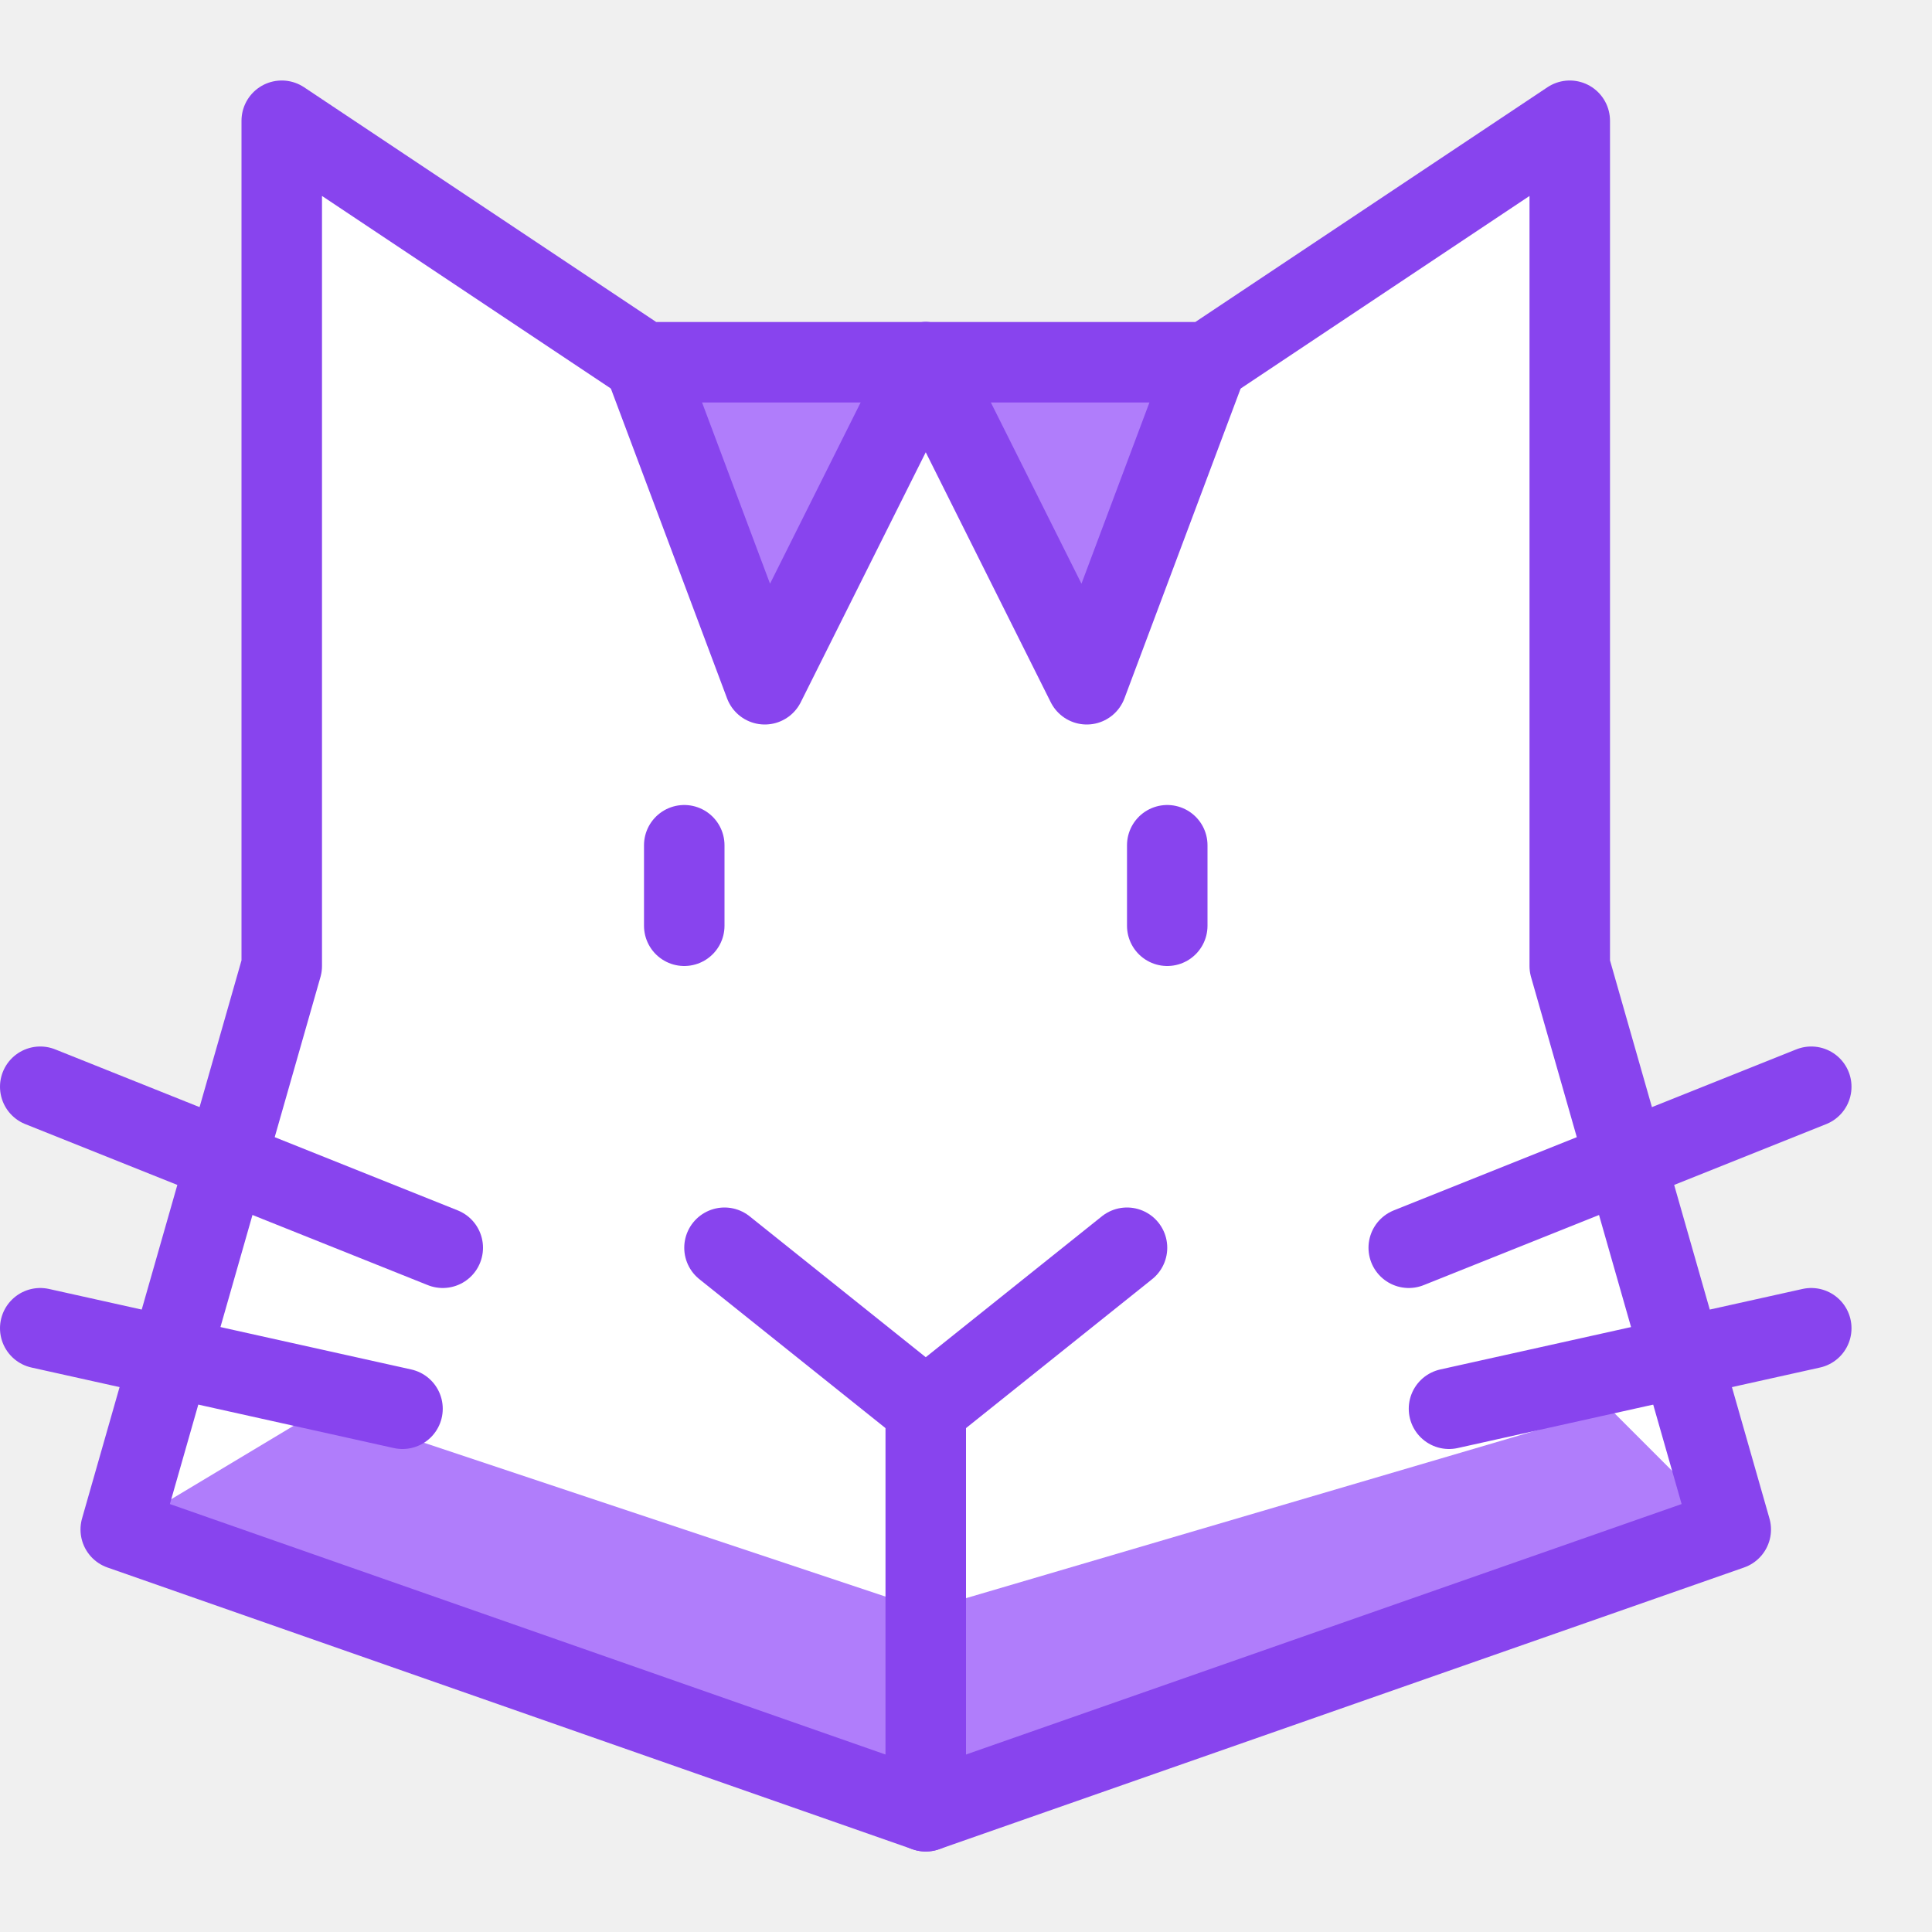
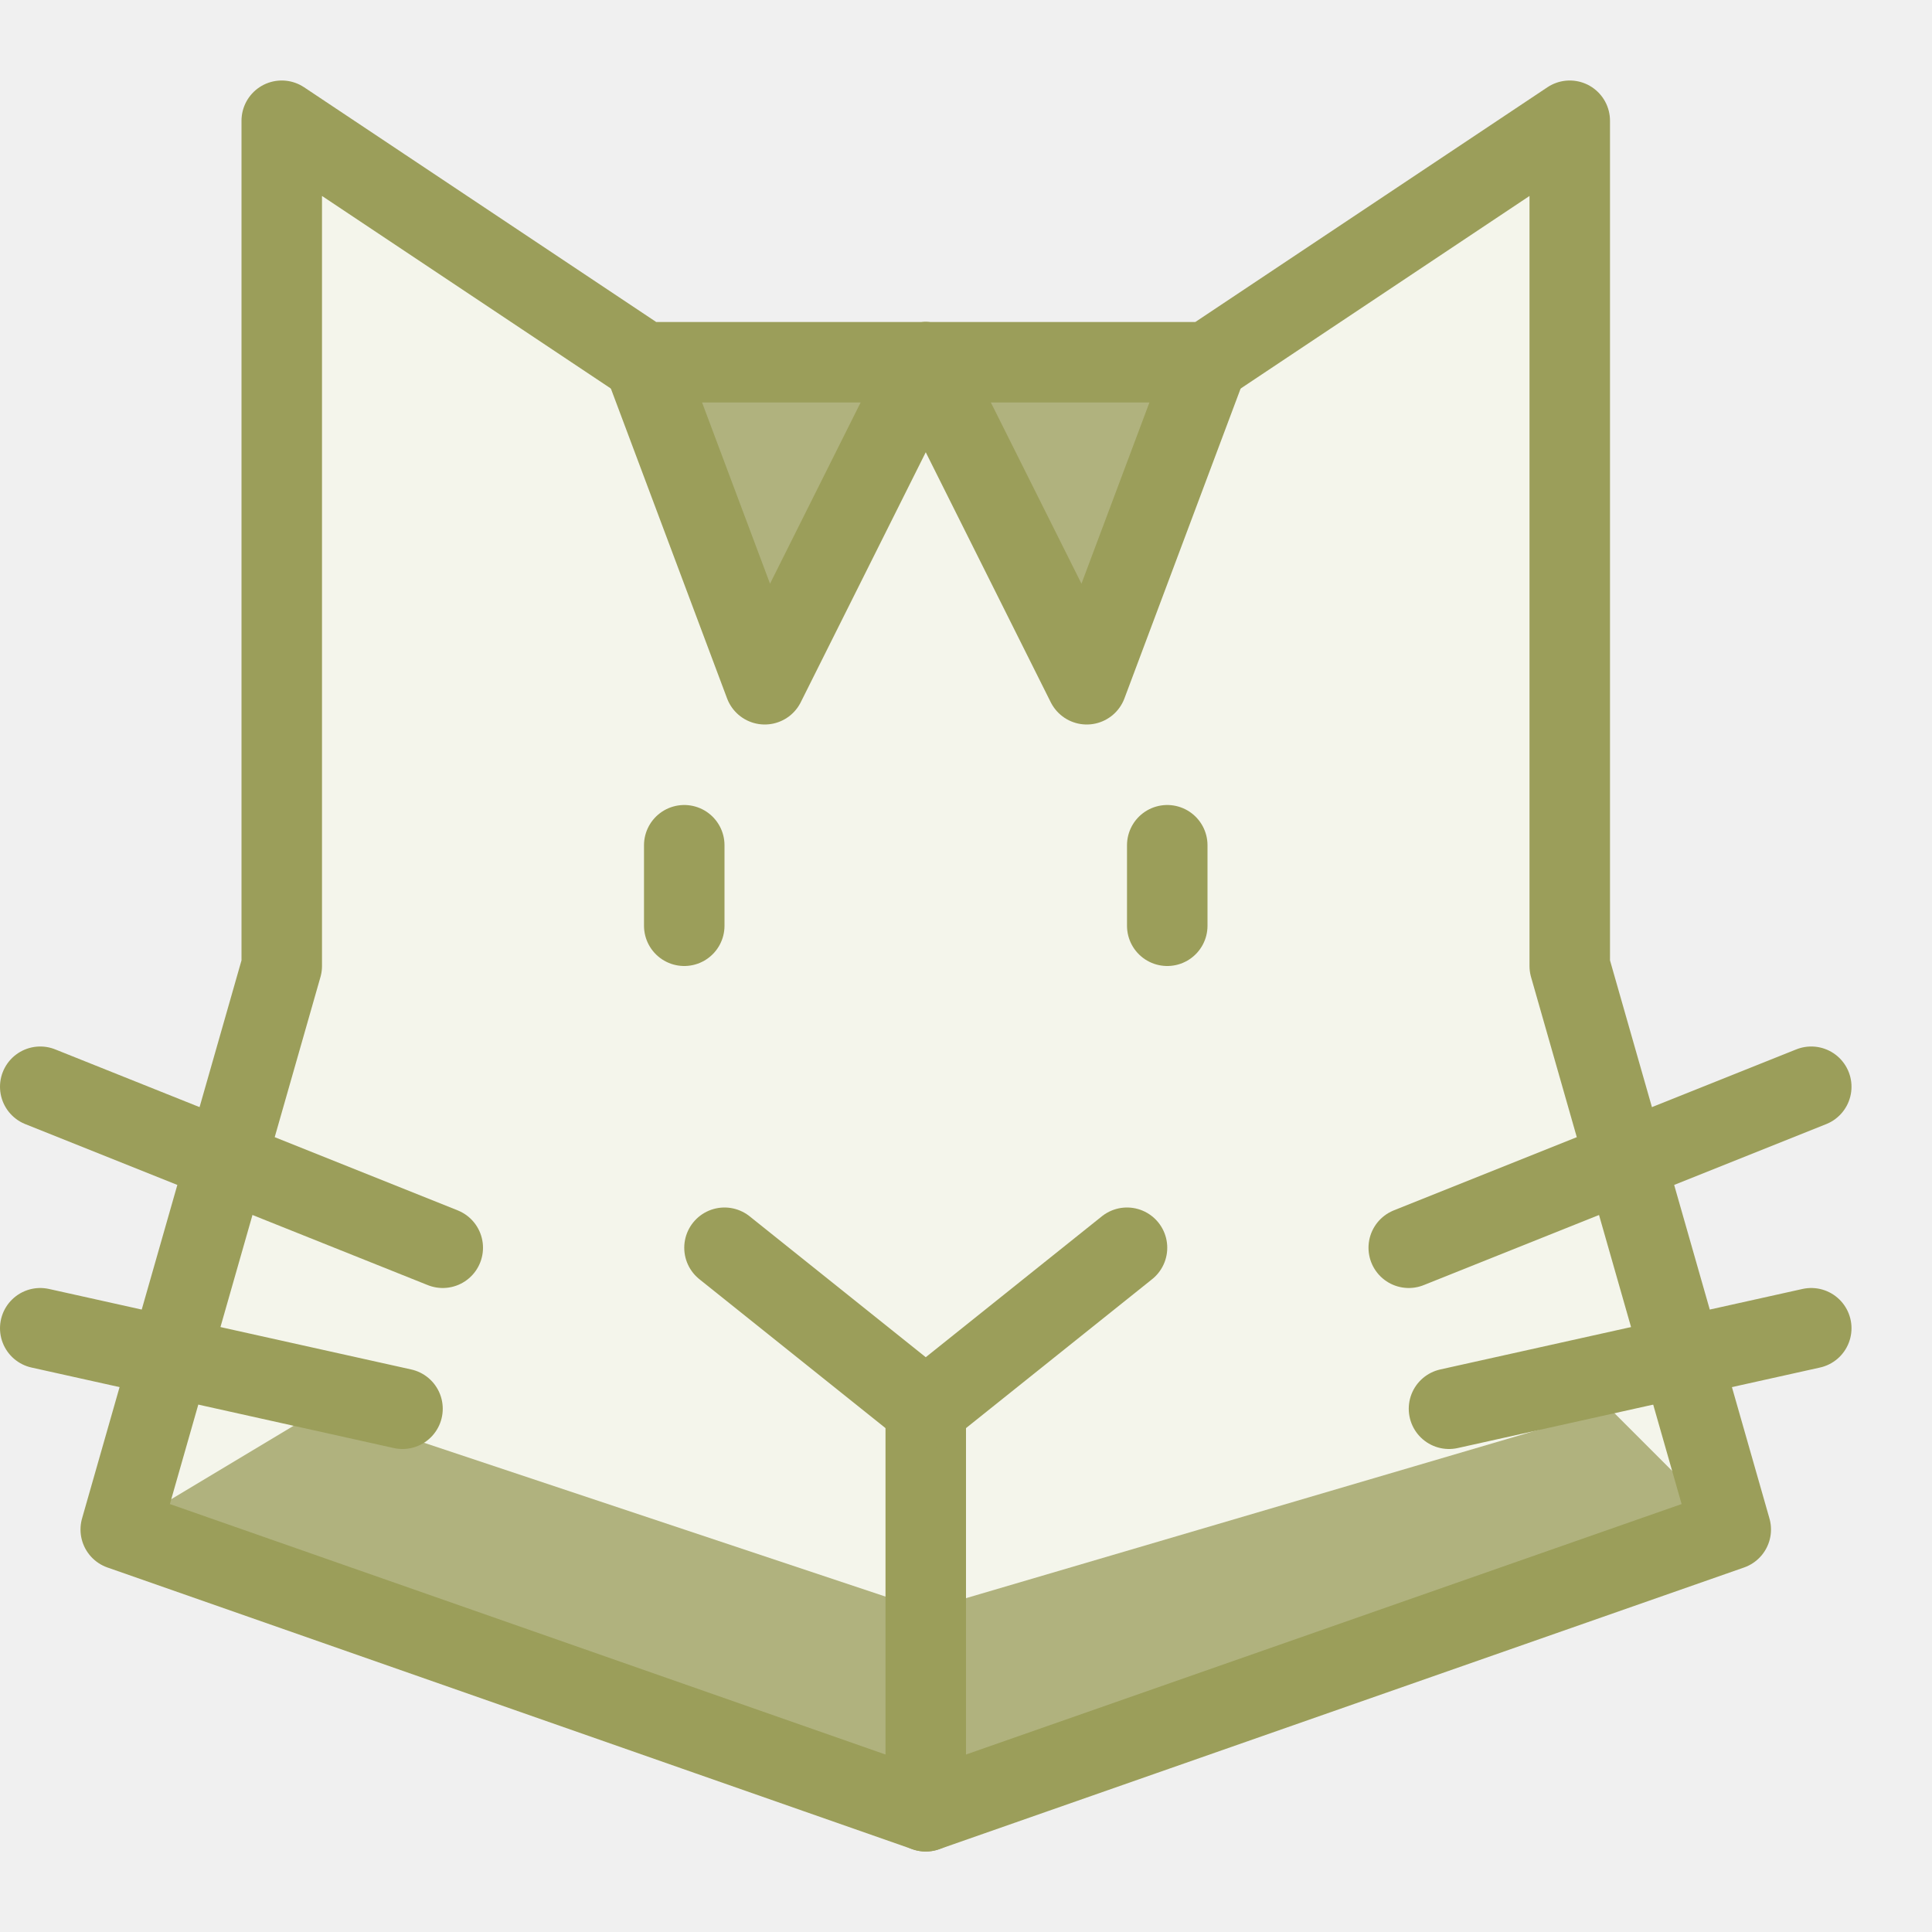
<svg xmlns="http://www.w3.org/2000/svg" version="1.1" x="0px" y="0px" viewBox="0 0 24 24" style="enable-background:new 0 0 24 24;" xml:space="preserve">
  <style type="text/css">
- 	.st0{fill:#FFFFFF;}
- 	.st1{fill:#B07DFB;}
- 	.st2{fill:none;stroke:#8844EE;stroke-linecap:round;stroke-linejoin:round;stroke-miterlimit:10;}
+ 	.st0{fill:#F4F5EB;}
+ 	.st1{fill:#B0B27E;}
+ 	.st2{fill:none;stroke:#9B9E5A;stroke-linecap:round;stroke-linejoin:round;stroke-miterlimit:10;}
	.st3{fill:none;}
</style>
  <g id="Duotone">
    <polygon class="st0" points="8,4.5 3.5,1.5 3.5,12 1.5,19 11.5,22.5 21.5,19 19.5,12 19.5,1.5 15,4.5  " />
    <polygon class="st1" points="1.5,19 4,17.5 11.5,20 20,17.5 21.5,19 11.5,22.5  " />
    <polyline class="st1" points="8,4.5 9.5,8.5 11.5,4.5  " />
    <polyline class="st1" points="11.5,4.5 13.5,8.5 15,4.5  " />
    <polyline class="st2" points="8,4.5 9.5,8.5 11.5,4.5  " />
    <polyline class="st2" points="11.5,4.5 13.5,8.5 15,4.5  " />
    <line class="st2" x1="11.5" y1="22.5" x2="11.5" y2="17.5" />
    <polyline class="st2" points="9,15.5 11.5,17.5 14,15.5  " />
    <line class="st2" x1="8.5" y1="10.5" x2="8.5" y2="11.5" />
    <line class="st2" x1="14.5" y1="10.5" x2="14.5" y2="11.5" />
    <line class="st2" x1="17.5" y1="15.5" x2="22.5" y2="13.5" />
    <line class="st2" x1="18" y1="17.5" x2="22.5" y2="16.5" />
    <polygon class="st2" points="8,4.5 3.5,1.5 3.5,12 1.5,19 11.5,22.5 21.5,19 19.5,12 19.5,1.5 15,4.5  " />
    <line class="st2" x1="5.5" y1="15.5" x2="0.5" y2="13.5" />
    <line class="st2" x1="5" y1="17.5" x2="0.5" y2="16.5" />
  </g>
  <g id="Frames-24px">
    <rect class="st3" width="24" height="24" />
  </g>
</svg>
